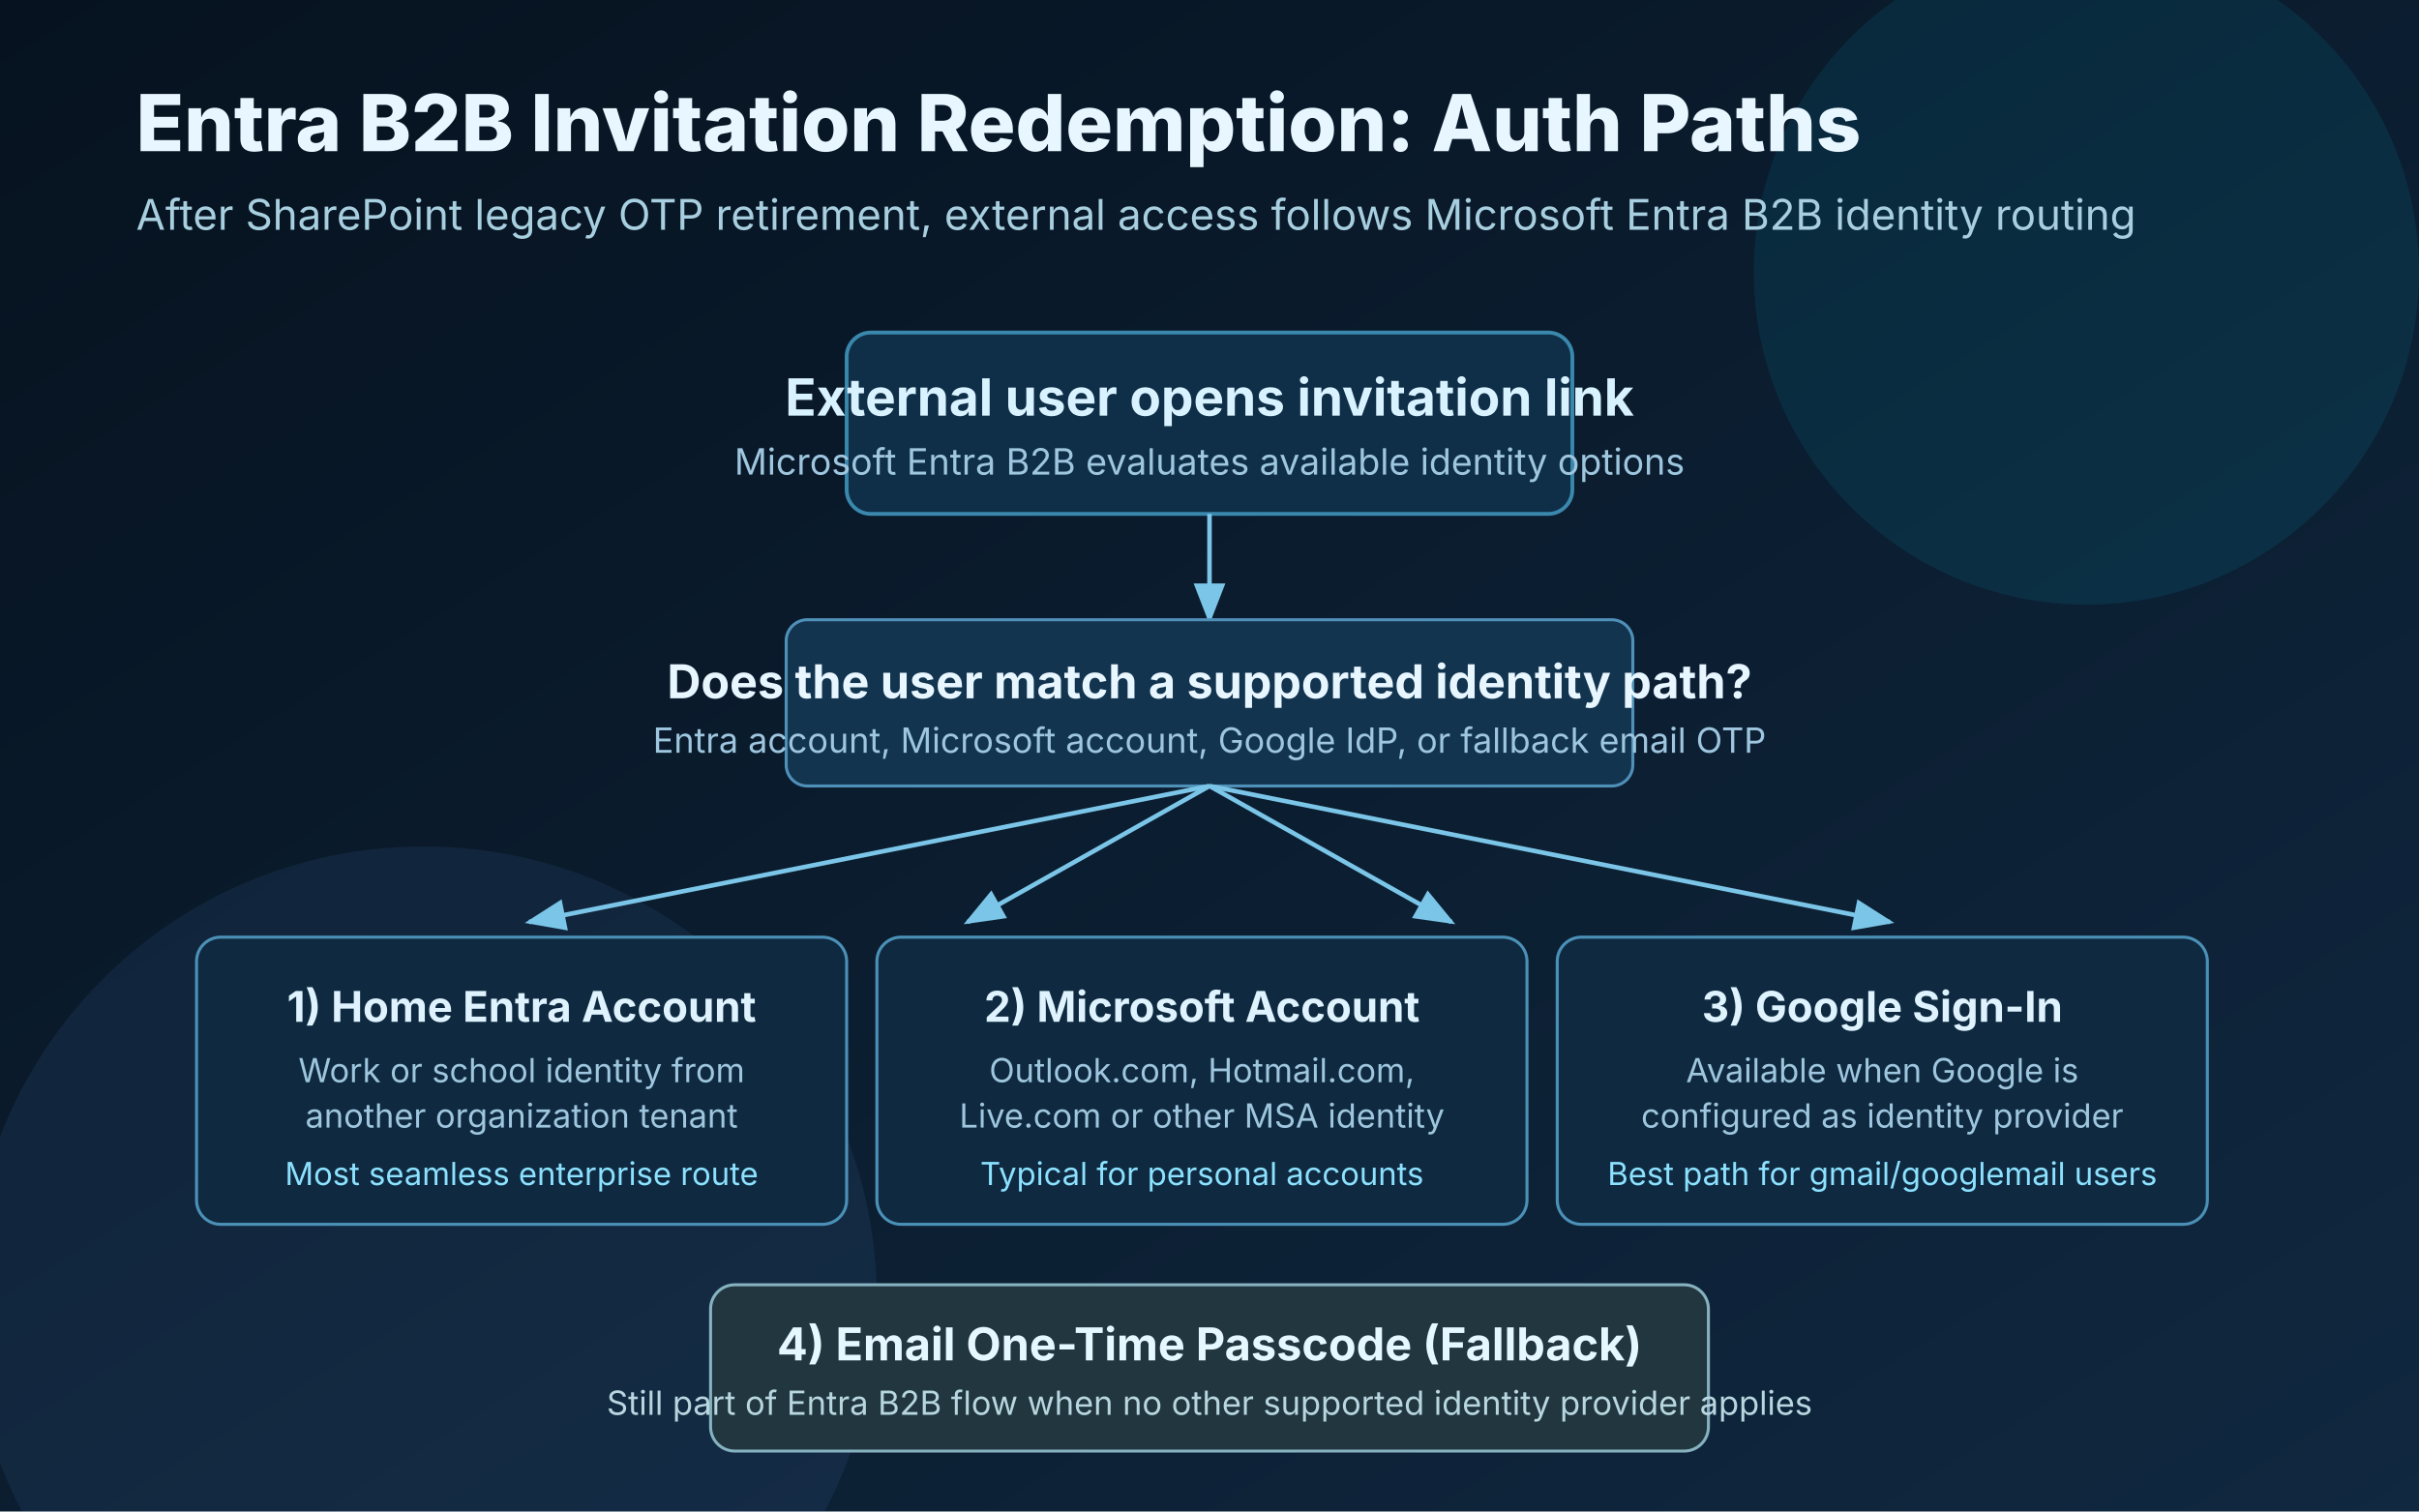
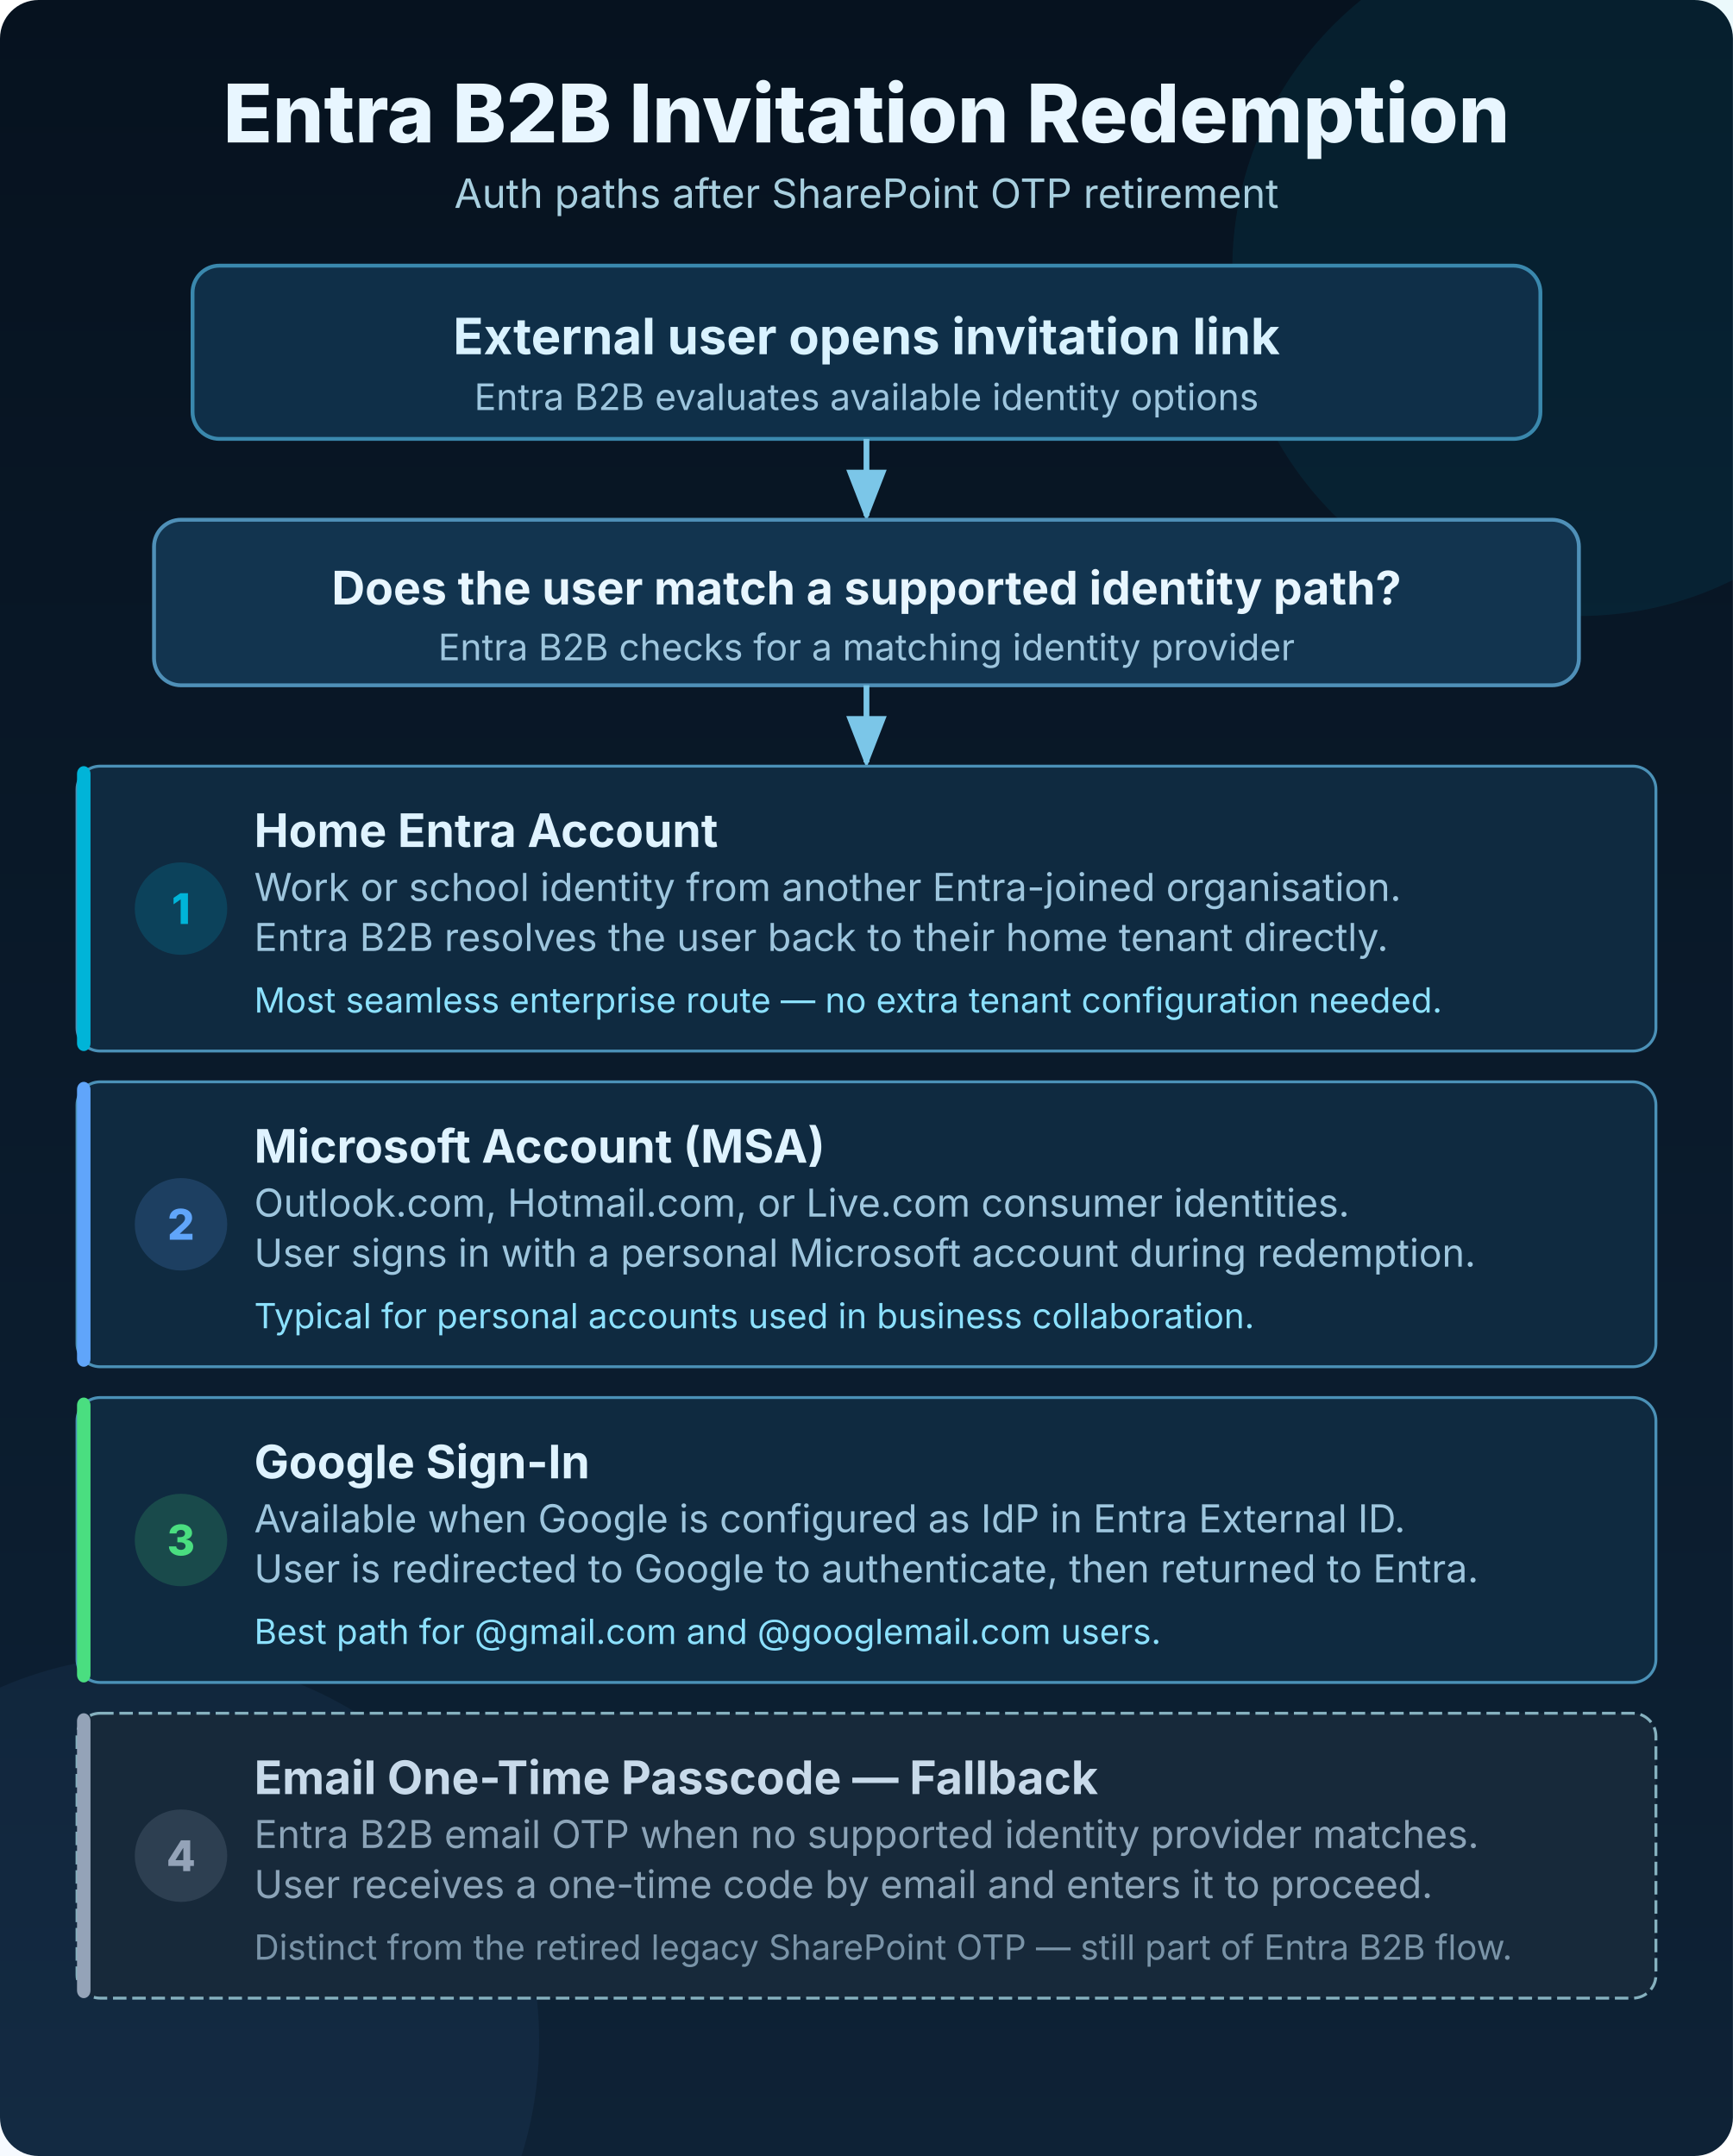
- <svg xmlns="http://www.w3.org/2000/svg" width="1600" height="1000" viewBox="0 0 1600 1000" role="img" aria-labelledby="title desc">
+ <svg xmlns="http://www.w3.org/2000/svg" width="900" height="1120" viewBox="0 0 900 1120" role="img" aria-labelledby="apdesc">
  <defs>
-     <linearGradient id="bg" x1="0" y1="0" x2="1" y2="1">
+     <linearGradient id="apbg" x1="0" y1="0" x2="0" y2="1">
      <stop offset="0%" stop-color="#06121f" />
-       <stop offset="100%" stop-color="#102840" />
+       <stop offset="100%" stop-color="#0e2236" />
    </linearGradient>
-     <linearGradient id="primary" x1="0" y1="0" x2="1" y2="0">
-       <stop offset="0%" stop-color="#00b4d8" />
-       <stop offset="100%" stop-color="#60a5fa" />
-     </linearGradient>
-     <marker id="arrow" markerWidth="9" markerHeight="7" refX="8" refY="3.5" orient="auto">
+     <marker id="apar" markerWidth="9" markerHeight="7" refX="8" refY="3.5" orient="auto">
      <polygon points="0 0,9 3.5,0 7" fill="#7bc6e8" />
    </marker>
  </defs>
-   <rect width="1600" height="1000" fill="url(#bg)" />
-   <circle cx="1380" cy="180" r="220" fill="#00b4d8" opacity="0.10" />
-   <circle cx="280" cy="860" r="300" fill="#60a5fa" opacity="0.08" />
-   <text x="90" y="100" fill="#e8f6ff" font-family="Inter,Segoe UI,Arial,sans-serif" font-size="52" font-weight="800">
-     Entra B2B Invitation Redemption: Auth Paths
-   </text>
-   <text x="90" y="152" fill="#a8cfdf" font-family="Inter,Segoe UI,Arial,sans-serif" font-size="28">
-     After SharePoint legacy OTP retirement, external access follows Microsoft Entra B2B identity routing
-   </text>
-   <g font-family="Inter,Segoe UI,Arial,sans-serif">
-     <rect x="560" y="220" width="480" height="120" rx="16" fill="#0f2f48" stroke="#3a88ad" stroke-width="2.5" />
-     <text x="800" y="275" text-anchor="middle" fill="#d9f2ff" font-size="34" font-weight="700">External user opens invitation link</text>
-     <text x="800" y="314" text-anchor="middle" fill="#9ec6de" font-size="24">Microsoft Entra B2B evaluates available identity options</text>
-     <line x1="800" y1="340" x2="800" y2="410" stroke="#7bc6e8" stroke-width="3" marker-end="url(#arrow)" />
-     <rect x="520" y="410" width="560" height="110" rx="14" fill="#12344f" stroke="#4f90b8" stroke-width="2" />
-     <text x="800" y="462" text-anchor="middle" fill="#e8f6ff" font-size="31" font-weight="700">Does the user match a supported identity path?</text>
-     <text x="800" y="498" text-anchor="middle" fill="#9ec6de" font-size="23">Entra account, Microsoft account, Google IdP, or fallback email OTP</text>
-     <line x1="800" y1="520" x2="350" y2="610" stroke="#7bc6e8" stroke-width="3" marker-end="url(#arrow)" />
-     <line x1="800" y1="520" x2="640" y2="610" stroke="#7bc6e8" stroke-width="3" marker-end="url(#arrow)" />
-     <line x1="800" y1="520" x2="960" y2="610" stroke="#7bc6e8" stroke-width="3" marker-end="url(#arrow)" />
-     <line x1="800" y1="520" x2="1250" y2="610" stroke="#7bc6e8" stroke-width="3" marker-end="url(#arrow)" />
-     <rect x="130" y="620" width="430" height="190" rx="16" fill="#0f2a40" stroke="#4b91b7" stroke-width="2" />
-     <text x="345" y="676" text-anchor="middle" fill="#dff3ff" font-size="28" font-weight="700">1) Home Entra Account</text>
-     <text x="345" y="716" text-anchor="middle" fill="#9ec6de" font-size="22">Work or school identity from</text>
-     <text x="345" y="746" text-anchor="middle" fill="#9ec6de" font-size="22">another organization tenant</text>
-     <text x="345" y="784" text-anchor="middle" fill="#8ce1ff" font-size="21">Most seamless enterprise route</text>
-     <rect x="580" y="620" width="430" height="190" rx="16" fill="#0f2a40" stroke="#4b91b7" stroke-width="2" />
-     <text x="795" y="676" text-anchor="middle" fill="#dff3ff" font-size="28" font-weight="700">2) Microsoft Account</text>
-     <text x="795" y="716" text-anchor="middle" fill="#9ec6de" font-size="22">Outlook.com, Hotmail.com,</text>
-     <text x="795" y="746" text-anchor="middle" fill="#9ec6de" font-size="22">Live.com or other MSA identity</text>
-     <text x="795" y="784" text-anchor="middle" fill="#8ce1ff" font-size="21">Typical for personal accounts</text>
-     <rect x="1030" y="620" width="430" height="190" rx="16" fill="#0f2a40" stroke="#4b91b7" stroke-width="2" />
-     <text x="1245" y="676" text-anchor="middle" fill="#dff3ff" font-size="28" font-weight="700">3) Google Sign-In</text>
-     <text x="1245" y="716" text-anchor="middle" fill="#9ec6de" font-size="22">Available when Google is</text>
-     <text x="1245" y="746" text-anchor="middle" fill="#9ec6de" font-size="22">configured as identity provider</text>
-     <text x="1245" y="784" text-anchor="middle" fill="#8ce1ff" font-size="21">Best path for gmail/googlemail users</text>
-     <rect x="470" y="850" width="660" height="110" rx="16" fill="#21363f" stroke="#86b1bf" stroke-width="2" />
-     <text x="800" y="900" text-anchor="middle" fill="#e6f8ff" font-size="30" font-weight="700">4) Email One-Time Passcode (Fallback)</text>
-     <text x="800" y="936" text-anchor="middle" fill="#b8d6df" font-size="22">Still part of Entra B2B flow when no other supported identity provider applies</text>
-   </g>
+   <rect width="900" height="1120" fill="url(#apbg)" rx="20" />
+   <circle cx="820" cy="140" r="180" fill="#00b4d8" opacity="0.08" />
+   <circle cx="80" cy="1060" r="200" fill="#60a5fa" opacity="0.06" />
+   <text x="450" y="74" text-anchor="middle" fill="#e8f6ff" font-family="Inter,Segoe UI,Arial,sans-serif" font-size="42" font-weight="800">Entra B2B Invitation Redemption</text>
+   <text x="450" y="108" text-anchor="middle" fill="#a8cfdf" font-family="Inter,Segoe UI,Arial,sans-serif" font-size="21">Auth paths after SharePoint OTP retirement</text>
+   <rect x="100" y="138" width="700" height="90" rx="14" fill="#0f2f48" stroke="#3a88ad" stroke-width="2" />
+   <text x="450" y="184" text-anchor="middle" fill="#d9f2ff" font-family="Inter,Segoe UI,Arial,sans-serif" font-size="26" font-weight="700">External user opens invitation link</text>
+   <text x="450" y="213" text-anchor="middle" fill="#9ec6de" font-family="Inter,Segoe UI,Arial,sans-serif" font-size="19">Entra B2B evaluates available identity options</text>
+   <line x1="450" y1="228" x2="450" y2="268" stroke="#7bc6e8" stroke-width="3" marker-end="url(#apar)" />
+   <rect x="80" y="270" width="740" height="86" rx="14" fill="#12344f" stroke="#4f90b8" stroke-width="2" />
+   <text x="450" y="314" text-anchor="middle" fill="#e8f6ff" font-family="Inter,Segoe UI,Arial,sans-serif" font-size="24" font-weight="700">Does the user match a supported identity path?</text>
+   <text x="450" y="343" text-anchor="middle" fill="#9ec6de" font-family="Inter,Segoe UI,Arial,sans-serif" font-size="19">Entra B2B checks for a matching identity provider</text>
+   <line x1="450" y1="356" x2="450" y2="396" stroke="#7bc6e8" stroke-width="3" marker-end="url(#apar)" />
+   <rect x="40" y="398" width="820" height="148" rx="12" fill="#0f2a40" stroke="#4b91b7" stroke-width="1.5" />
+   <rect x="40" y="398" width="7" height="148" rx="4" fill="#00b4d8" />
+   <circle cx="94" cy="472" r="24" fill="rgba(0,180,216,0.18)" />
+   <text x="94" y="480" text-anchor="middle" fill="#00b4d8" font-family="Inter,Segoe UI,Arial,sans-serif" font-size="22" font-weight="800">1</text>
+   <text x="132" y="440" fill="#dff3ff" font-family="Inter,Segoe UI,Arial,sans-serif" font-size="24" font-weight="700">Home Entra Account</text>
+   <text x="132" y="468" fill="#9ec6de" font-family="Inter,Segoe UI,Arial,sans-serif" font-size="20">Work or school identity from another Entra-joined organisation.</text>
+   <text x="132" y="494" fill="#9ec6de" font-family="Inter,Segoe UI,Arial,sans-serif" font-size="20">Entra B2B resolves the user back to their home tenant directly.</text>
+   <text x="132" y="526" fill="#8ce1ff" font-family="Inter,Segoe UI,Arial,sans-serif" font-size="18">Most seamless enterprise route — no extra tenant configuration needed.</text>
+   <rect x="40" y="562" width="820" height="148" rx="12" fill="#0f2a40" stroke="#4b91b7" stroke-width="1.5" />
+   <rect x="40" y="562" width="7" height="148" rx="4" fill="#60a5fa" />
+   <circle cx="94" cy="636" r="24" fill="rgba(96,165,250,0.18)" />
+   <text x="94" y="644" text-anchor="middle" fill="#60a5fa" font-family="Inter,Segoe UI,Arial,sans-serif" font-size="22" font-weight="800">2</text>
+   <text x="132" y="604" fill="#dff3ff" font-family="Inter,Segoe UI,Arial,sans-serif" font-size="24" font-weight="700">Microsoft Account (MSA)</text>
+   <text x="132" y="632" fill="#9ec6de" font-family="Inter,Segoe UI,Arial,sans-serif" font-size="20">Outlook.com, Hotmail.com, or Live.com consumer identities.</text>
+   <text x="132" y="658" fill="#9ec6de" font-family="Inter,Segoe UI,Arial,sans-serif" font-size="20">User signs in with a personal Microsoft account during redemption.</text>
+   <text x="132" y="690" fill="#8ce1ff" font-family="Inter,Segoe UI,Arial,sans-serif" font-size="18">Typical for personal accounts used in business collaboration.</text>
+   <rect x="40" y="726" width="820" height="148" rx="12" fill="#0f2a40" stroke="#4b91b7" stroke-width="1.5" />
+   <rect x="40" y="726" width="7" height="148" rx="4" fill="#4ade80" />
+   <circle cx="94" cy="800" r="24" fill="rgba(74,222,128,0.18)" />
+   <text x="94" y="808" text-anchor="middle" fill="#4ade80" font-family="Inter,Segoe UI,Arial,sans-serif" font-size="22" font-weight="800">3</text>
+   <text x="132" y="768" fill="#dff3ff" font-family="Inter,Segoe UI,Arial,sans-serif" font-size="24" font-weight="700">Google Sign-In</text>
+   <text x="132" y="796" fill="#9ec6de" font-family="Inter,Segoe UI,Arial,sans-serif" font-size="20">Available when Google is configured as IdP in Entra External ID.</text>
+   <text x="132" y="822" fill="#9ec6de" font-family="Inter,Segoe UI,Arial,sans-serif" font-size="20">User is redirected to Google to authenticate, then returned to Entra.</text>
+   <text x="132" y="854" fill="#8ce1ff" font-family="Inter,Segoe UI,Arial,sans-serif" font-size="18">Best path for @gmail.com and @googlemail.com users.</text>
+   <rect x="40" y="890" width="820" height="148" rx="12" fill="#17293a" stroke="#86b1bf" stroke-width="1.5" stroke-dasharray="7,3" />
+   <rect x="40" y="890" width="7" height="148" rx="4" fill="#94a3b8" />
+   <circle cx="94" cy="964" r="24" fill="rgba(148,163,184,0.18)" />
+   <text x="94" y="972" text-anchor="middle" fill="#94a3b8" font-family="Inter,Segoe UI,Arial,sans-serif" font-size="22" font-weight="800">4</text>
+   <text x="132" y="932" fill="#c8daea" font-family="Inter,Segoe UI,Arial,sans-serif" font-size="24" font-weight="700">Email One-Time Passcode — Fallback</text>
+   <text x="132" y="960" fill="#8ca4b8" font-family="Inter,Segoe UI,Arial,sans-serif" font-size="20">Entra B2B email OTP when no supported identity provider matches.</text>
+   <text x="132" y="986" fill="#8ca4b8" font-family="Inter,Segoe UI,Arial,sans-serif" font-size="20">User receives a one-time code by email and enters it to proceed.</text>
+   <text x="132" y="1018" fill="#7a94a8" font-family="Inter,Segoe UI,Arial,sans-serif" font-size="18">Distinct from the retired legacy SharePoint OTP — still part of Entra B2B flow.</text>
</svg>
